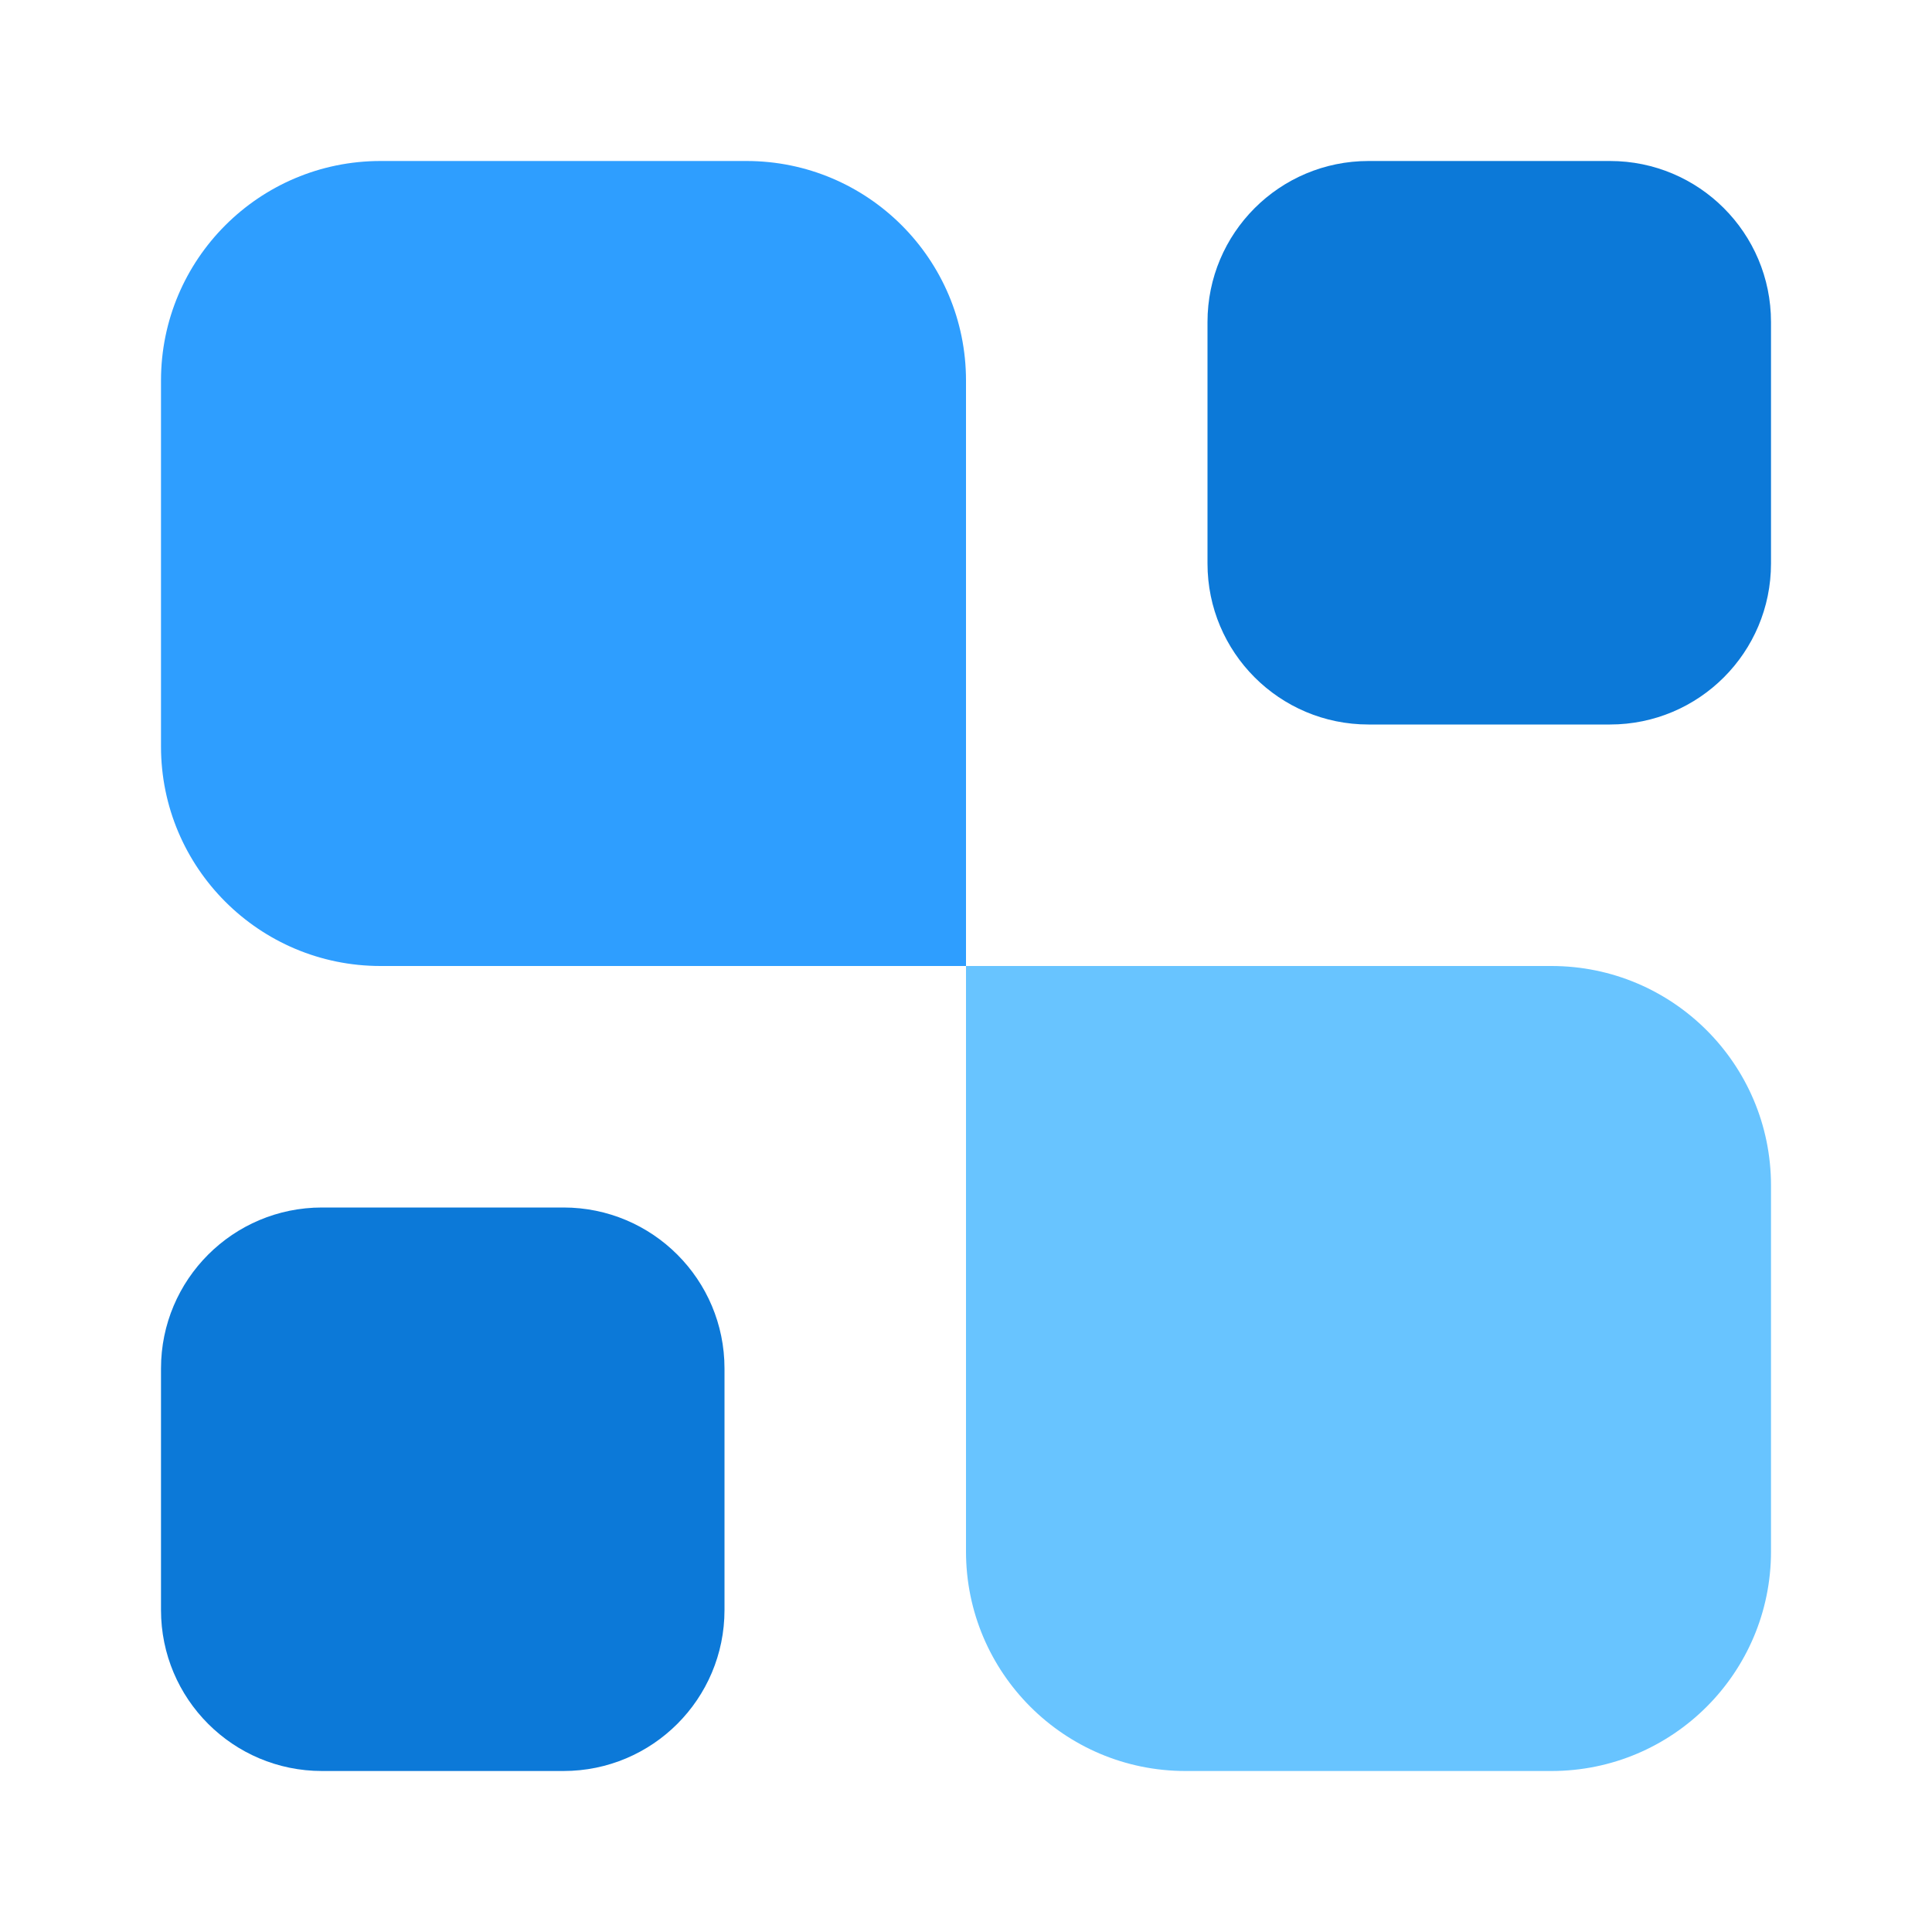
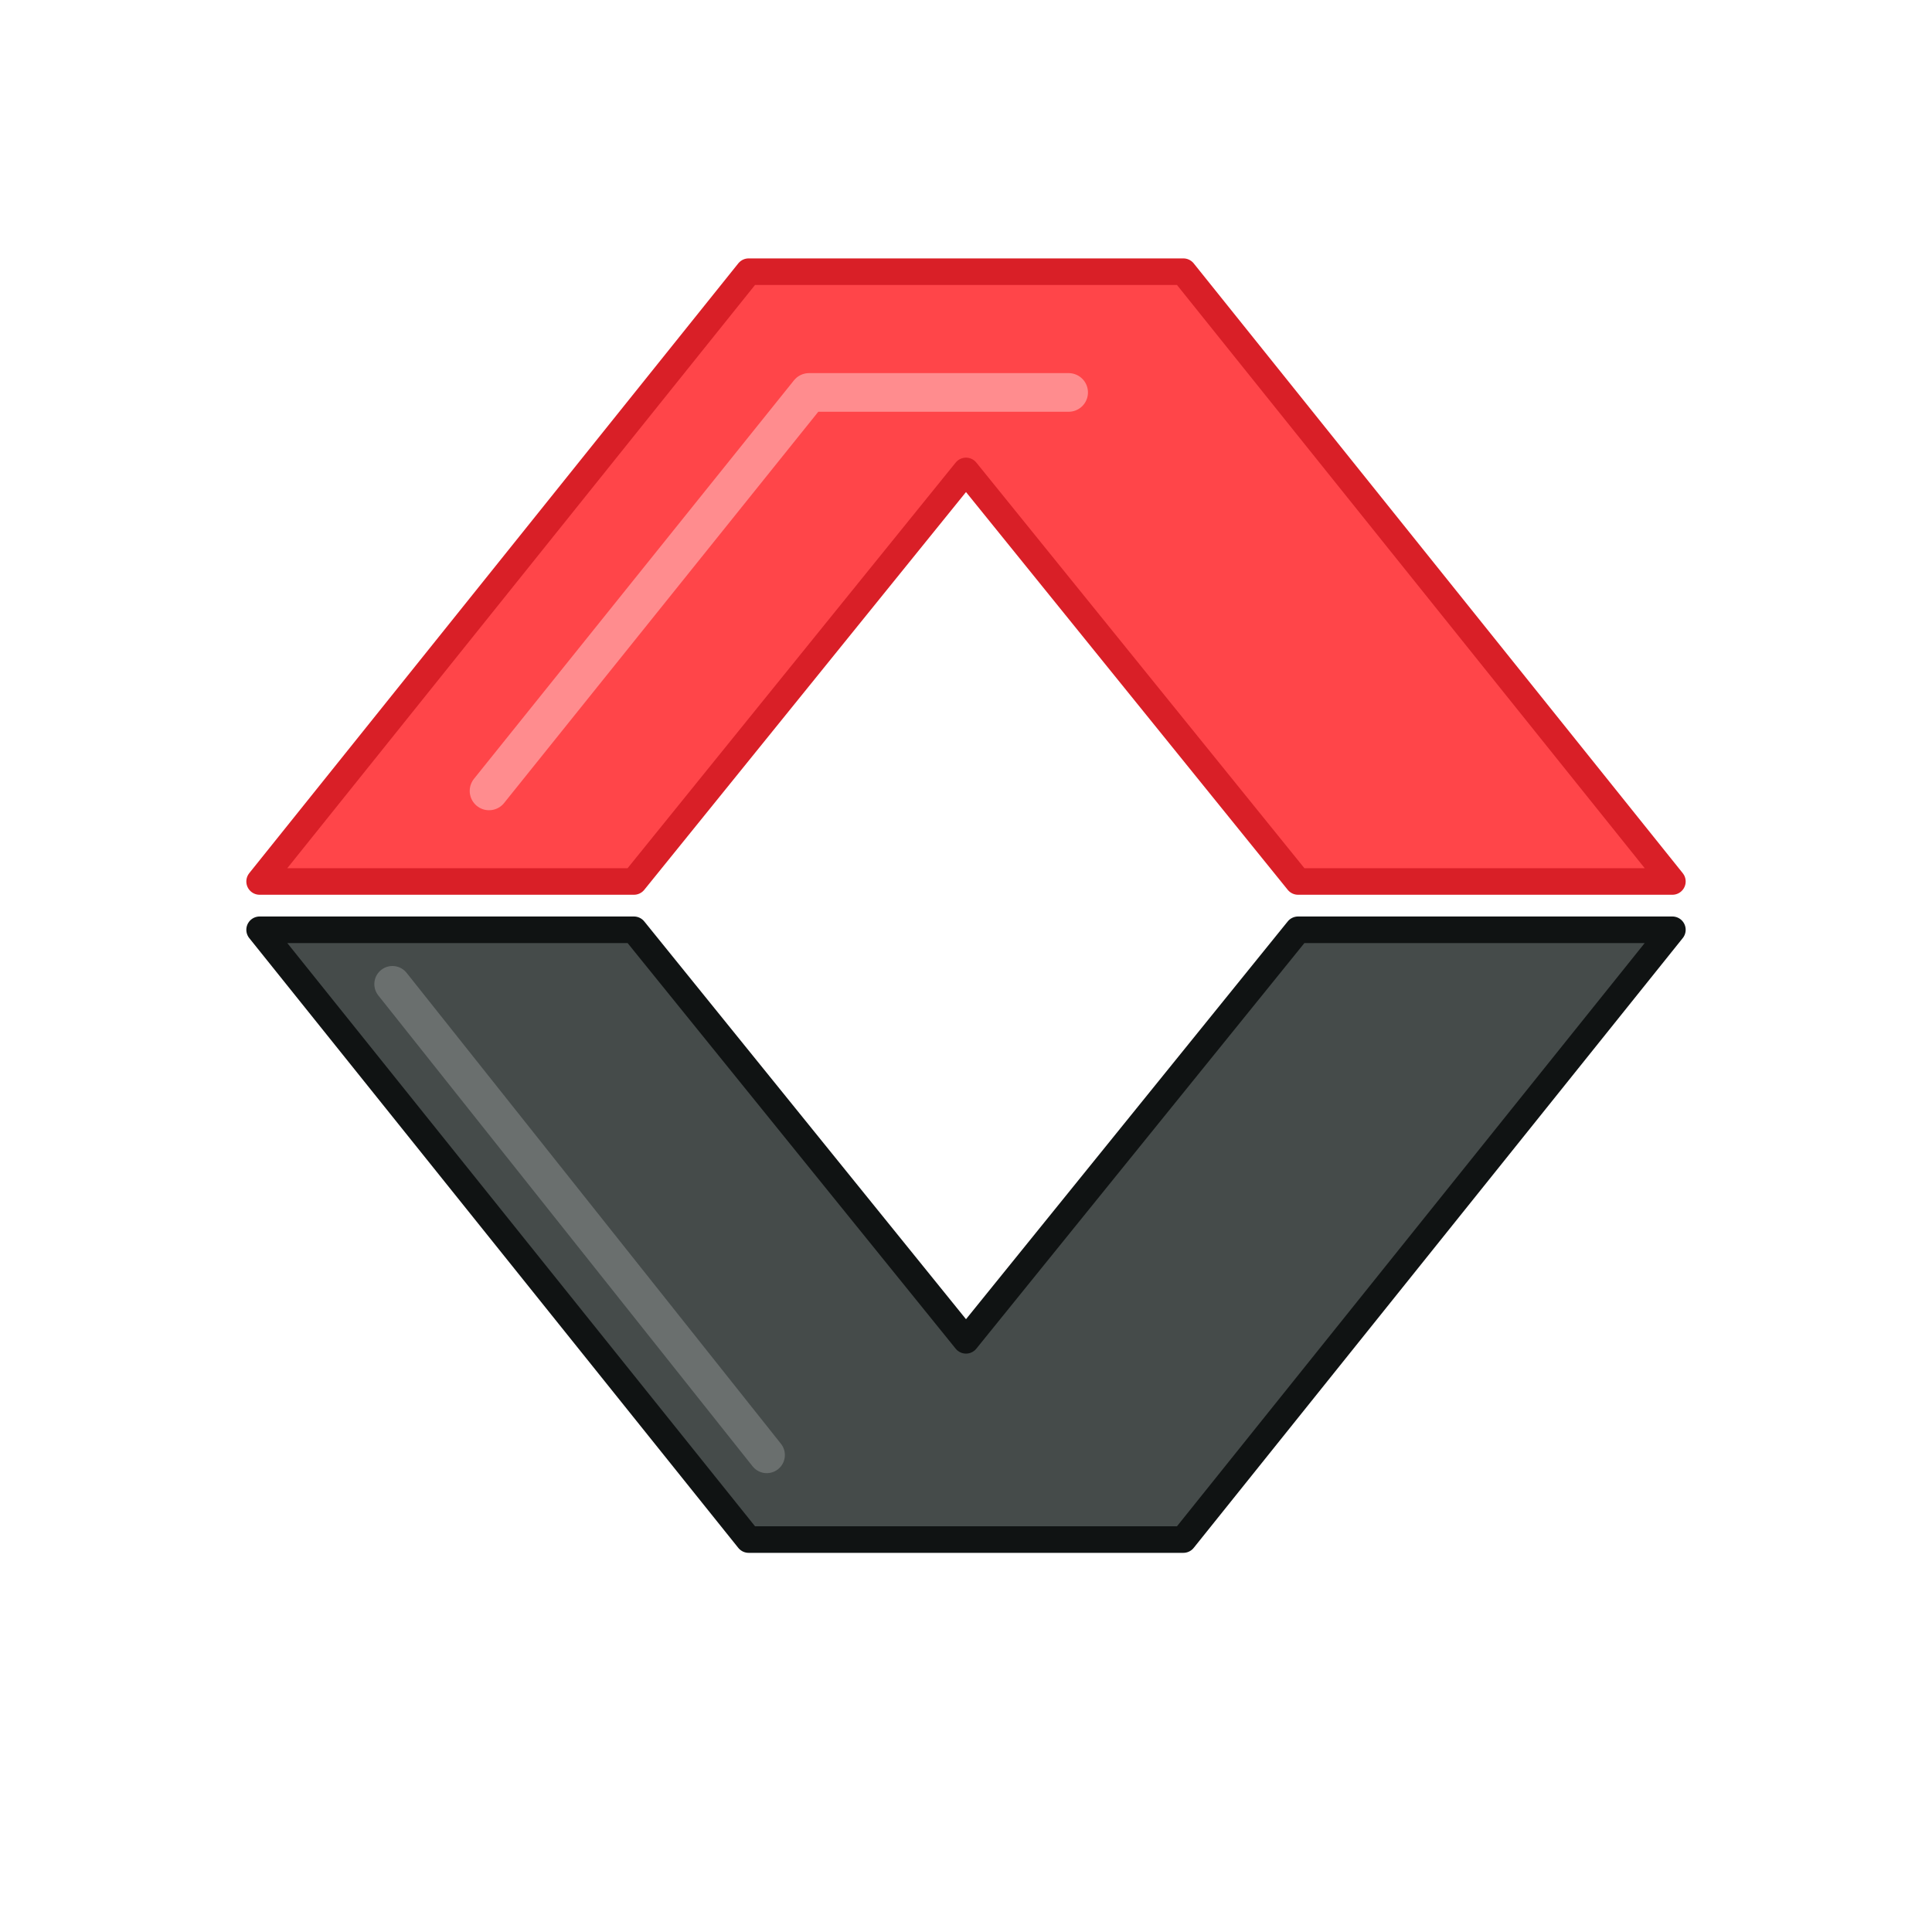
- <svg xmlns="http://www.w3.org/2000/svg" width="24" height="24" viewBox="0 0 24 24" fill="none">
-   <path d="M22 19.273C22 20.779 20.779 22 19.273 22H14.727C13.221 22 12 20.779 12 19.273V12H19.273C20.779 12 22 13.221 22 14.727V19.273Z" fill="#68C4FF" />
-   <path d="M20 2C21.105 2 22 2.895 22 4V7C22 8.105 21.105 9 20 9H17C15.895 9 15 8.105 15 7V4C15 2.895 15.895 2 17 2H20Z" fill="#0C79D8" />
-   <path d="M7 15C8.105 15 9 15.895 9 17V20C9 21.105 8.105 22 7 22H4C2.895 22 2 21.105 2 20V17C2 15.895 2.895 15 4 15H7Z" fill="#0C79D8" />
-   <path d="M12 12H4.727C3.221 12 2 10.779 2 9.273V4.727C2 3.221 3.221 2 4.727 2H9.273C10.779 2 12 3.221 12 4.727V12Z" fill="#2E9EFF" />
+ <svg xmlns="http://www.w3.org/2000/svg" width="16" height="16" viewBox="0 0 16 16" fill="none" preserveAspectRatio="xMidYMid meet" shape-rendering="geometricPrecision">
+   <defs>
+     <linearGradient id="favicon-red" x1="4" y1="2" x2="12" y2="7.5">
+       <stop offset="0" stop-color="#FF4549" />
+       <stop offset="1" stop-color="#D91F27" />
+     </linearGradient>
+     <linearGradient id="favicon-black" x1="4" y1="8" x2="12" y2="13">
+       <stop offset="0" stop-color="#454B4A" />
+       <stop offset="0.55" stop-color="#292E2D" />
+       <stop offset="1" stop-color="#101313" />
+     </linearGradient>
+     <linearGradient id="red-highlight" x1="4" y1="3" x2="8" y2="7">
+       <stop offset="0" stop-color="#FFFFFF" stop-opacity="0.38" />
+       <stop offset="1" stop-color="#FFFFFF" stop-opacity="0" />
+     </linearGradient>
+     <linearGradient id="black-highlight" x1="3" y1="8" x2="8" y2="12">
+       <stop offset="0" stop-color="#FFFFFF" stop-opacity="0.2" />
+       <stop offset="1" stop-color="#FFFFFF" stop-opacity="0" />
+     </linearGradient>
+   </defs>
+   <path d="M2.15 7.3L6.2 2.25H9.8L13.85 7.3H10.75L8 3.9L5.25 7.3H2.15Z" fill="url(#favicon-red)" stroke="#D91F27" stroke-width="0.22" stroke-linejoin="round" />
+   <path d="M2.15 7.7L6.2 12.75H9.8L13.85 7.7H10.75L8 11.1L5.25 7.7H2.15Z" fill="url(#favicon-black)" stroke="#101313" stroke-width="0.22" stroke-linejoin="round" />
+   <path d="M4.05 6.55L6.7 3.25H8.85" stroke="url(#red-highlight)" stroke-width="0.32" stroke-linecap="round" stroke-linejoin="round" />
+   <path d="M3.25 8.15L6.35 12.05" stroke="url(#black-highlight)" stroke-width="0.3" stroke-linecap="round" />
</svg>
